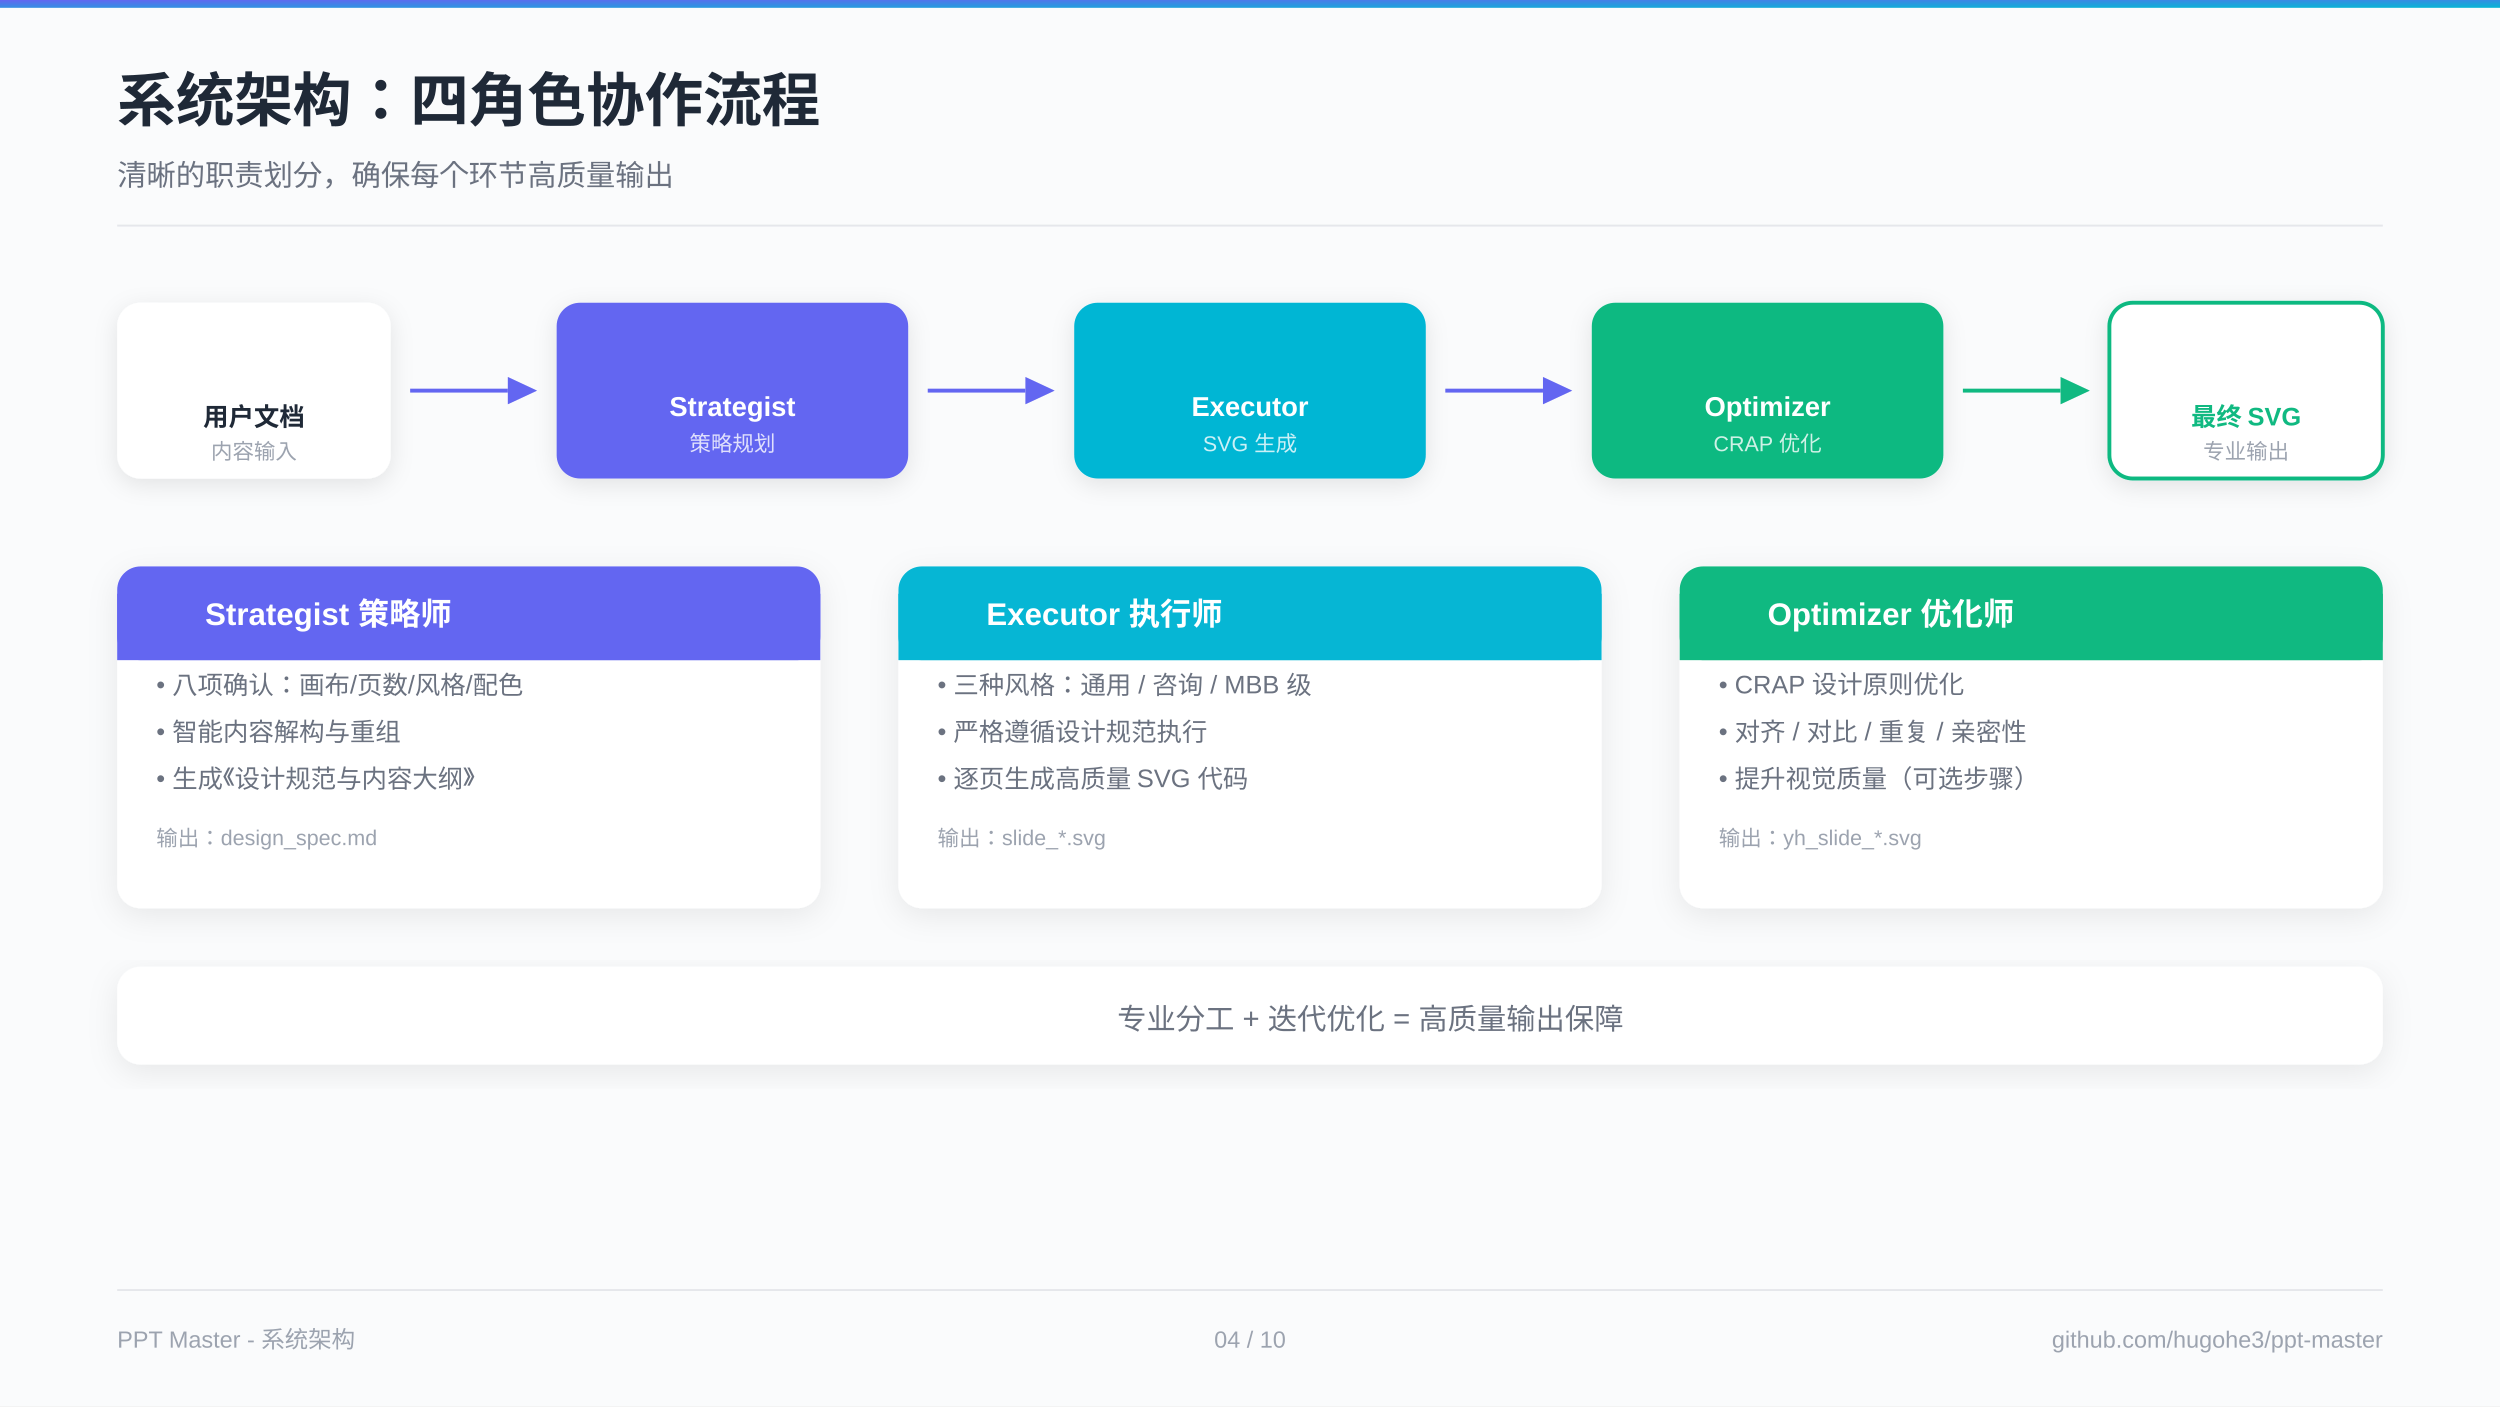
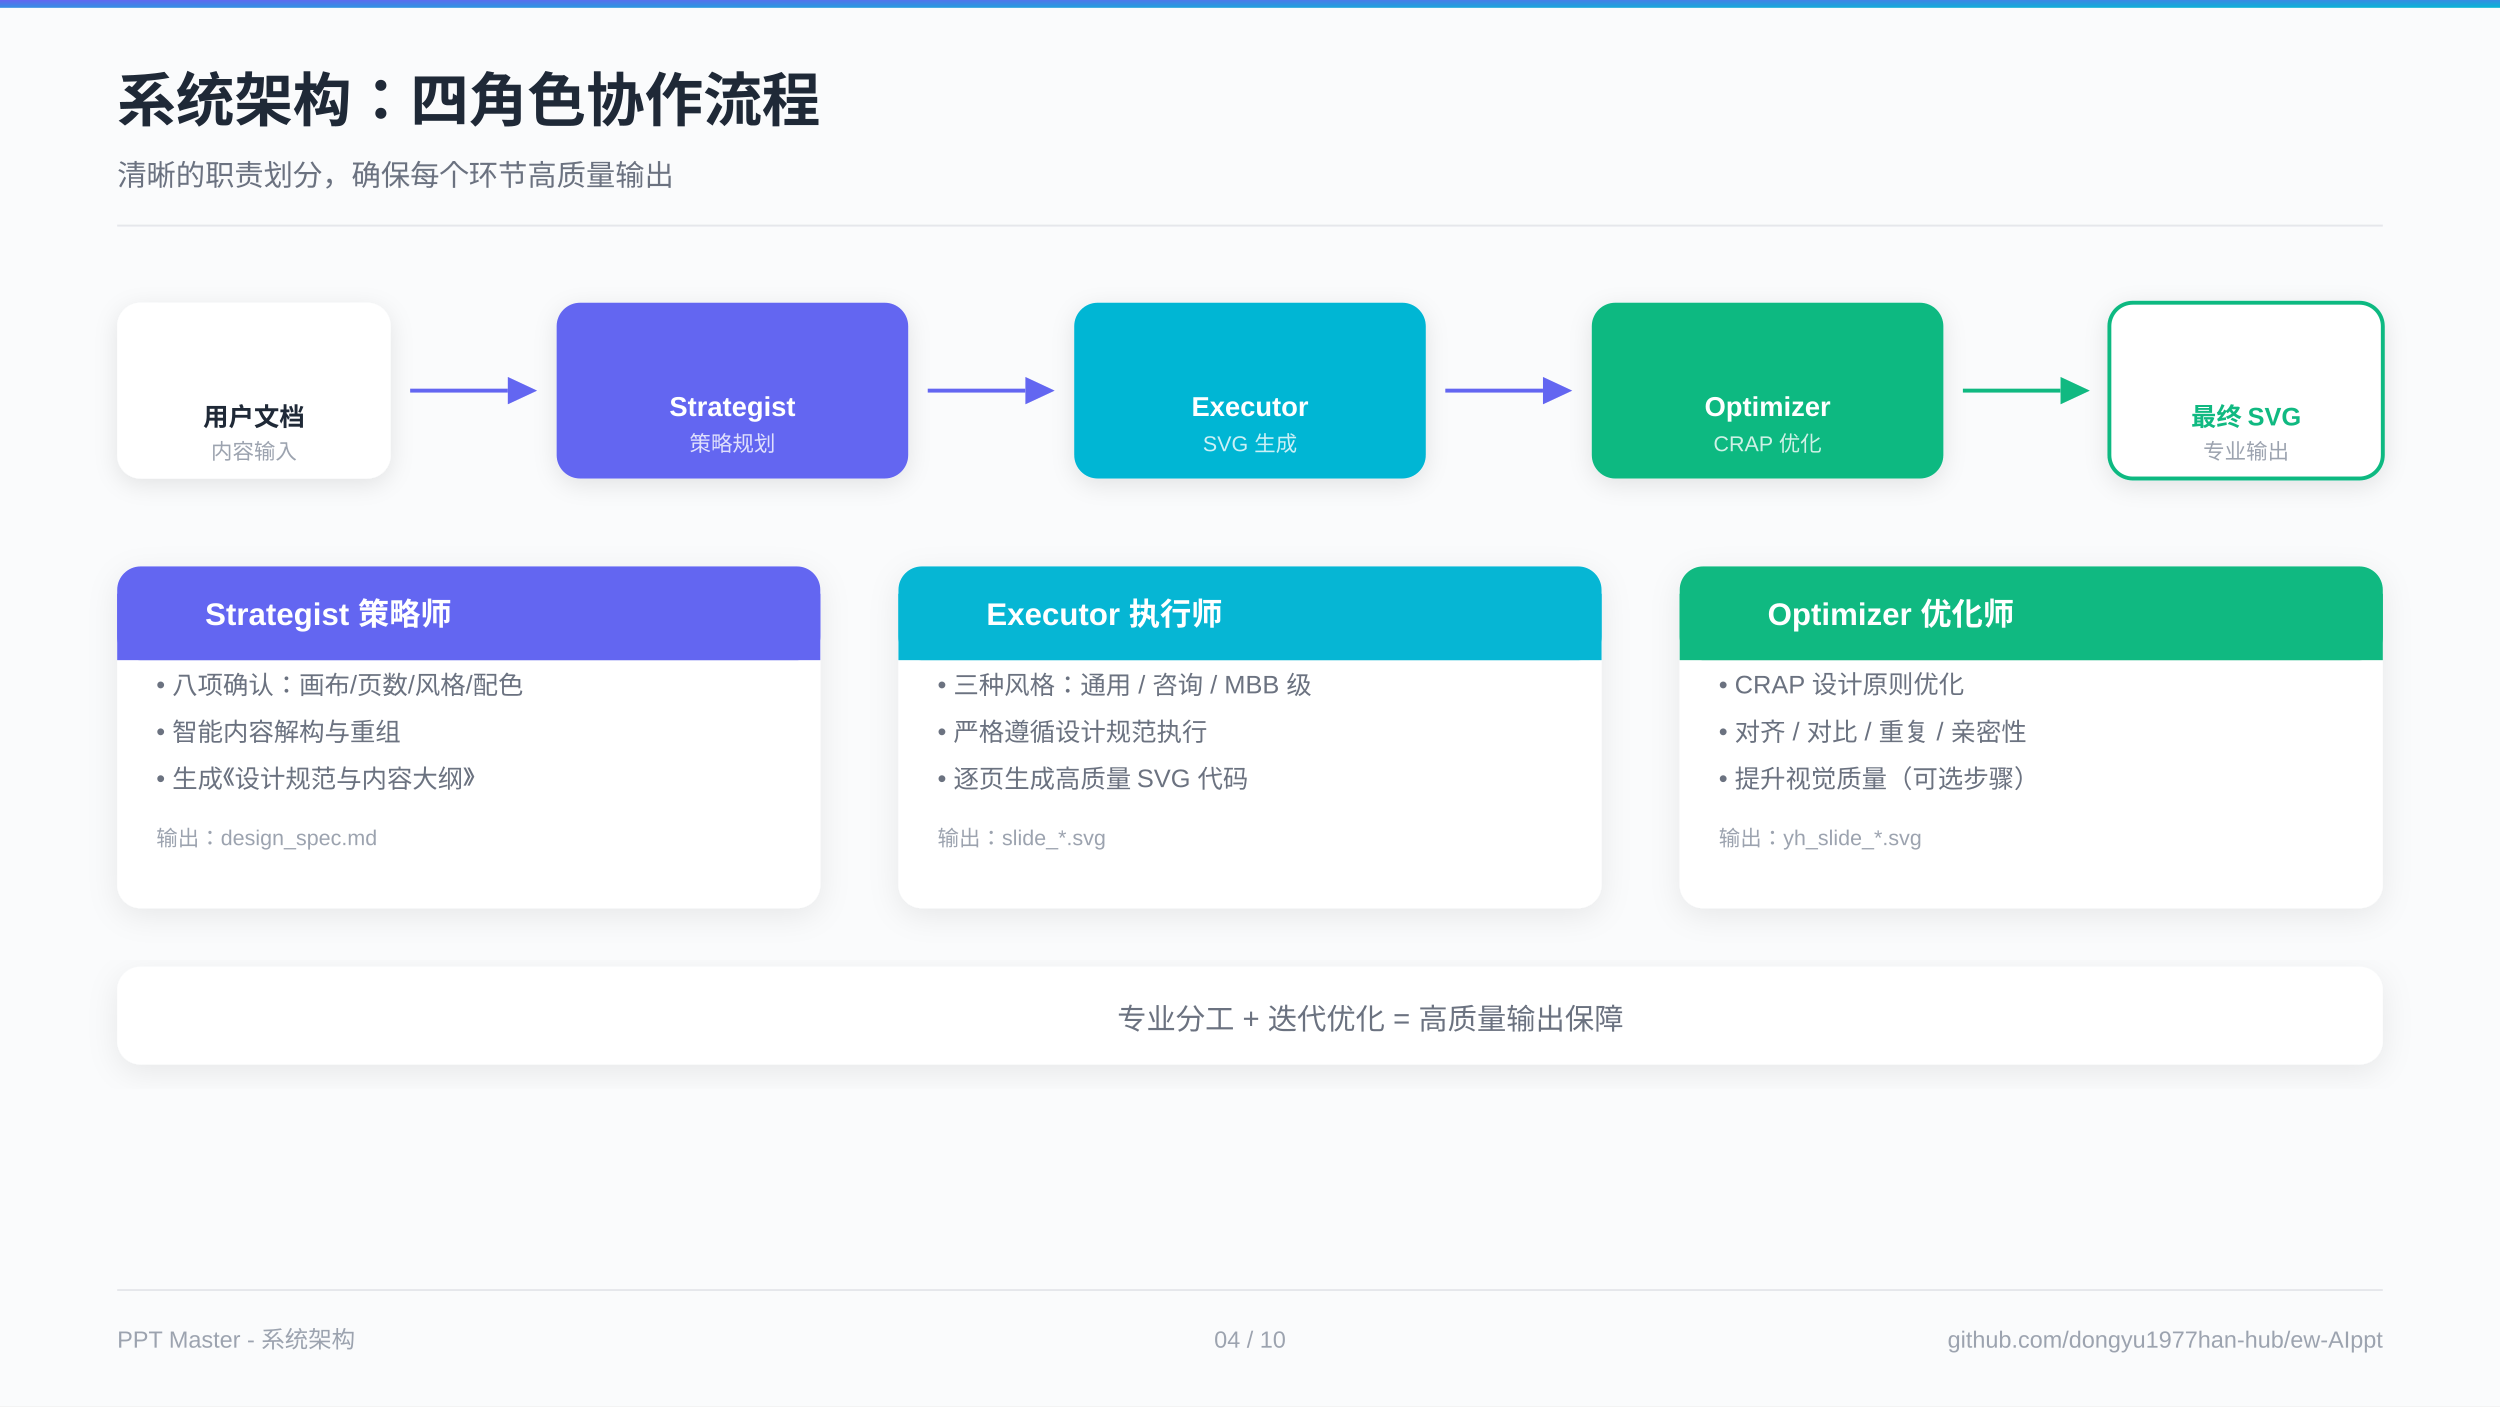
<svg xmlns="http://www.w3.org/2000/svg" viewBox="0 0 1280 720" width="1280" height="720">
  <defs>
    <linearGradient id="gradient1" x1="0%" y1="0%" x2="100%" y2="100%">
      <stop offset="0%" stop-color="#6366F1" />
      <stop offset="100%" stop-color="#06B6D4" />
    </linearGradient>
    <filter id="cardShadow" x="-15%" y="-15%" width="140%" height="140%">
      <feGaussianBlur in="SourceAlpha" stdDeviation="8" />
      <feOffset dx="0" dy="4" result="offsetBlur" />
      <feFlood flood-color="#000000" flood-opacity="0.08" result="shadowColor" />
      <feComposite in="shadowColor" in2="offsetBlur" operator="in" result="shadow" />
      <feMerge>
        <feMergeNode in="shadow" />
        <feMergeNode in="SourceGraphic" />
      </feMerge>
    </filter>
    <filter id="nodeShadow" x="-20%" y="-20%" width="150%" height="150%">
      <feGaussianBlur in="SourceAlpha" stdDeviation="6" />
      <feOffset dx="0" dy="3" result="offsetBlur" />
      <feFlood flood-color="#000000" flood-opacity="0.10" result="shadowColor" />
      <feComposite in="shadowColor" in2="offsetBlur" operator="in" result="shadow" />
      <feMerge>
        <feMergeNode in="shadow" />
        <feMergeNode in="SourceGraphic" />
      </feMerge>
    </filter>
  </defs>
  <rect width="1280" height="720" fill="#FAFBFC" />
  <rect x="0" y="0" width="1280" height="4" fill="url(#gradient1)" />
  <text x="60" y="62" font-family="Microsoft YaHei, Arial, sans-serif" font-size="30" font-weight="bold" fill="#1F2937">系统架构：四角色协作流程</text>
  <text x="60" y="95" font-family="Microsoft YaHei, Arial, sans-serif" font-size="15" fill="#6B7280">清晰的职责划分，确保每个环节高质量输出</text>
  <rect x="60" y="115" width="1160" height="1" fill="#E5E7EB" />
  <g transform="translate(60, 155)">
    <g filter="url(#nodeShadow)">
      <rect width="140" height="90" rx="12" fill="#FFFFFF" />
    </g>
    <use data-icon="file" x="56" y="15" width="28" height="28" fill="#6B7280" />
    <text x="70" y="63" font-family="Microsoft YaHei, Arial, sans-serif" font-size="13" font-weight="bold" text-anchor="middle" fill="#1F2937">用户文档</text>
    <text x="70" y="80" font-family="Microsoft YaHei, Arial, sans-serif" font-size="11" text-anchor="middle" fill="#9CA3AF">内容输入</text>
    <line x1="150" y1="45" x2="200" y2="45" stroke="#6366F1" stroke-width="2" />
    <polygon points="200,38 215,45 200,52" fill="#6366F1" />
    <g transform="translate(225, 0)">
      <g filter="url(#nodeShadow)">
        <rect width="180" height="90" rx="12" fill="#6366F1" />
      </g>
      <use data-icon="target" x="76" y="12" width="28" height="28" fill="#FFFFFF" />
      <text x="90" y="58" font-family="Microsoft YaHei, Arial, sans-serif" font-size="14" font-weight="bold" text-anchor="middle" fill="#FFFFFF">Strategist</text>
      <text x="90" y="76" font-family="Microsoft YaHei, Arial, sans-serif" font-size="11" text-anchor="middle" fill="#FFFFFF" fill-opacity="0.8">策略规划</text>
    </g>
    <line x1="415" y1="45" x2="465" y2="45" stroke="#6366F1" stroke-width="2" />
    <polygon points="465,38 480,45 465,52" fill="#6366F1" />
    <g transform="translate(490, 0)">
      <g filter="url(#nodeShadow)">
        <rect width="180" height="90" rx="12" fill="#06B6D4" />
      </g>
      <use data-icon="cog" x="76" y="12" width="28" height="28" fill="#FFFFFF" />
      <text x="90" y="58" font-family="Microsoft YaHei, Arial, sans-serif" font-size="14" font-weight="bold" text-anchor="middle" fill="#FFFFFF">Executor</text>
      <text x="90" y="76" font-family="Microsoft YaHei, Arial, sans-serif" font-size="11" text-anchor="middle" fill="#FFFFFF" fill-opacity="0.8">SVG 生成</text>
    </g>
    <line x1="680" y1="45" x2="730" y2="45" stroke="#6366F1" stroke-width="2" />
    <polygon points="730,38 745,45 730,52" fill="#6366F1" />
    <g transform="translate(755, 0)">
      <g filter="url(#nodeShadow)">
        <rect width="180" height="90" rx="12" fill="#10B981" />
      </g>
      <use data-icon="sparkles" x="76" y="12" width="28" height="28" fill="#FFFFFF" />
      <text x="90" y="58" font-family="Microsoft YaHei, Arial, sans-serif" font-size="14" font-weight="bold" text-anchor="middle" fill="#FFFFFF">Optimizer</text>
      <text x="90" y="76" font-family="Microsoft YaHei, Arial, sans-serif" font-size="11" text-anchor="middle" fill="#FFFFFF" fill-opacity="0.8">CRAP 优化</text>
    </g>
    <line x1="945" y1="45" x2="995" y2="45" stroke="#10B981" stroke-width="2" />
    <polygon points="995,38 1010,45 995,52" fill="#10B981" />
    <g transform="translate(1020, 0)">
      <g filter="url(#nodeShadow)">
        <rect width="140" height="90" rx="12" fill="#FFFFFF" stroke="#10B981" stroke-width="2" />
      </g>
      <use data-icon="image" x="56" y="15" width="28" height="28" fill="#10B981" />
      <text x="70" y="63" font-family="Microsoft YaHei, Arial, sans-serif" font-size="13" font-weight="bold" text-anchor="middle" fill="#10B981">最终 SVG</text>
      <text x="70" y="80" font-family="Microsoft YaHei, Arial, sans-serif" font-size="11" text-anchor="middle" fill="#9CA3AF">专业输出</text>
    </g>
  </g>
  <g transform="translate(60, 290)">
    <g filter="url(#cardShadow)">
      <rect width="360" height="175" rx="12" fill="#FFFFFF" />
    </g>
    <rect x="0" y="0" width="360" height="48" rx="12" fill="#6366F1" />
    <rect x="0" y="14" width="360" height="34" fill="#6366F1" />
    <use data-icon="target" x="15" y="12" width="22" height="22" fill="#FFFFFF" />
    <text x="45" y="30" font-family="Microsoft YaHei, Arial, sans-serif" font-size="16" font-weight="bold" fill="#FFFFFF">Strategist 策略师</text>
    <g transform="translate(20, 65)" font-family="Microsoft YaHei, Arial, sans-serif" font-size="13" fill="#6B7280">
      <text x="0" y="0">• 八项确认：画布/页数/风格/配色</text>
      <text x="0" y="24">• 智能内容解构与重组</text>
      <text x="0" y="48">• 生成《设计规范与内容大纲》</text>
      <text x="0" y="78" font-size="11" fill="#9CA3AF">输出：design_spec.md</text>
    </g>
    <g transform="translate(400, 0)">
      <g filter="url(#cardShadow)">
        <rect width="360" height="175" rx="12" fill="#FFFFFF" />
      </g>
      <rect x="0" y="0" width="360" height="48" rx="12" fill="#06B6D4" />
      <rect x="0" y="14" width="360" height="34" fill="#06B6D4" />
      <use data-icon="cog" x="15" y="12" width="22" height="22" fill="#FFFFFF" />
      <text x="45" y="30" font-family="Microsoft YaHei, Arial, sans-serif" font-size="16" font-weight="bold" fill="#FFFFFF">Executor 执行师</text>
      <g transform="translate(20, 65)" font-family="Microsoft YaHei, Arial, sans-serif" font-size="13" fill="#6B7280">
        <text x="0" y="0">• 三种风格：通用 / 咨询 / MBB 级</text>
        <text x="0" y="24">• 严格遵循设计规范执行</text>
        <text x="0" y="48">• 逐页生成高质量 SVG 代码</text>
        <text x="0" y="78" font-size="11" fill="#9CA3AF">输出：slide_*.svg</text>
      </g>
    </g>
    <g transform="translate(800, 0)">
      <g filter="url(#cardShadow)">
        <rect width="360" height="175" rx="12" fill="#FFFFFF" />
      </g>
      <rect x="0" y="0" width="360" height="48" rx="12" fill="#10B981" />
      <rect x="0" y="14" width="360" height="34" fill="#10B981" />
      <use data-icon="sparkles" x="15" y="12" width="22" height="22" fill="#FFFFFF" />
      <text x="45" y="30" font-family="Microsoft YaHei, Arial, sans-serif" font-size="16" font-weight="bold" fill="#FFFFFF">Optimizer 优化师</text>
      <g transform="translate(20, 65)" font-family="Microsoft YaHei, Arial, sans-serif" font-size="13" fill="#6B7280">
        <text x="0" y="0">• CRAP 设计原则优化</text>
        <text x="0" y="24">• 对齐 / 对比 / 重复 / 亲密性</text>
        <text x="0" y="48">• 提升视觉质量（可选步骤）</text>
        <text x="0" y="78" font-size="11" fill="#9CA3AF">输出：yh_slide_*.svg</text>
      </g>
    </g>
  </g>
  <g filter="url(#cardShadow)">
    <rect x="60" y="495" width="1160" height="50" rx="12" fill="#FFFFFF" />
  </g>
  <use data-icon="badge-check" x="540" y="507" width="24" height="24" fill="#6366F1" />
  <text x="572" y="527" font-family="Microsoft YaHei, Arial, sans-serif" font-size="15" fill="#6B7280">专业分工 + 迭代优化 = 高质量输出保障</text>
  <rect x="60" y="660" width="1160" height="1" fill="#E5E7EB" />
  <text x="60" y="690" font-family="Microsoft YaHei, Arial, sans-serif" font-size="12" fill="#9CA3AF">PPT Master - 系统架构</text>
  <text x="640" y="690" font-family="Arial, sans-serif" font-size="12" text-anchor="middle" fill="#9CA3AF">04 / 10</text>
-   <text x="1220" y="690" font-family="Arial, sans-serif" font-size="12" text-anchor="end" fill="#9CA3AF">github.com/hugohe3/ppt-master</text>
+   <text x="1220" y="690" font-family="Arial, sans-serif" font-size="12" text-anchor="end" fill="#9CA3AF">github.com/dongyu1977han-hub/ew-AIppt</text>
</svg>
